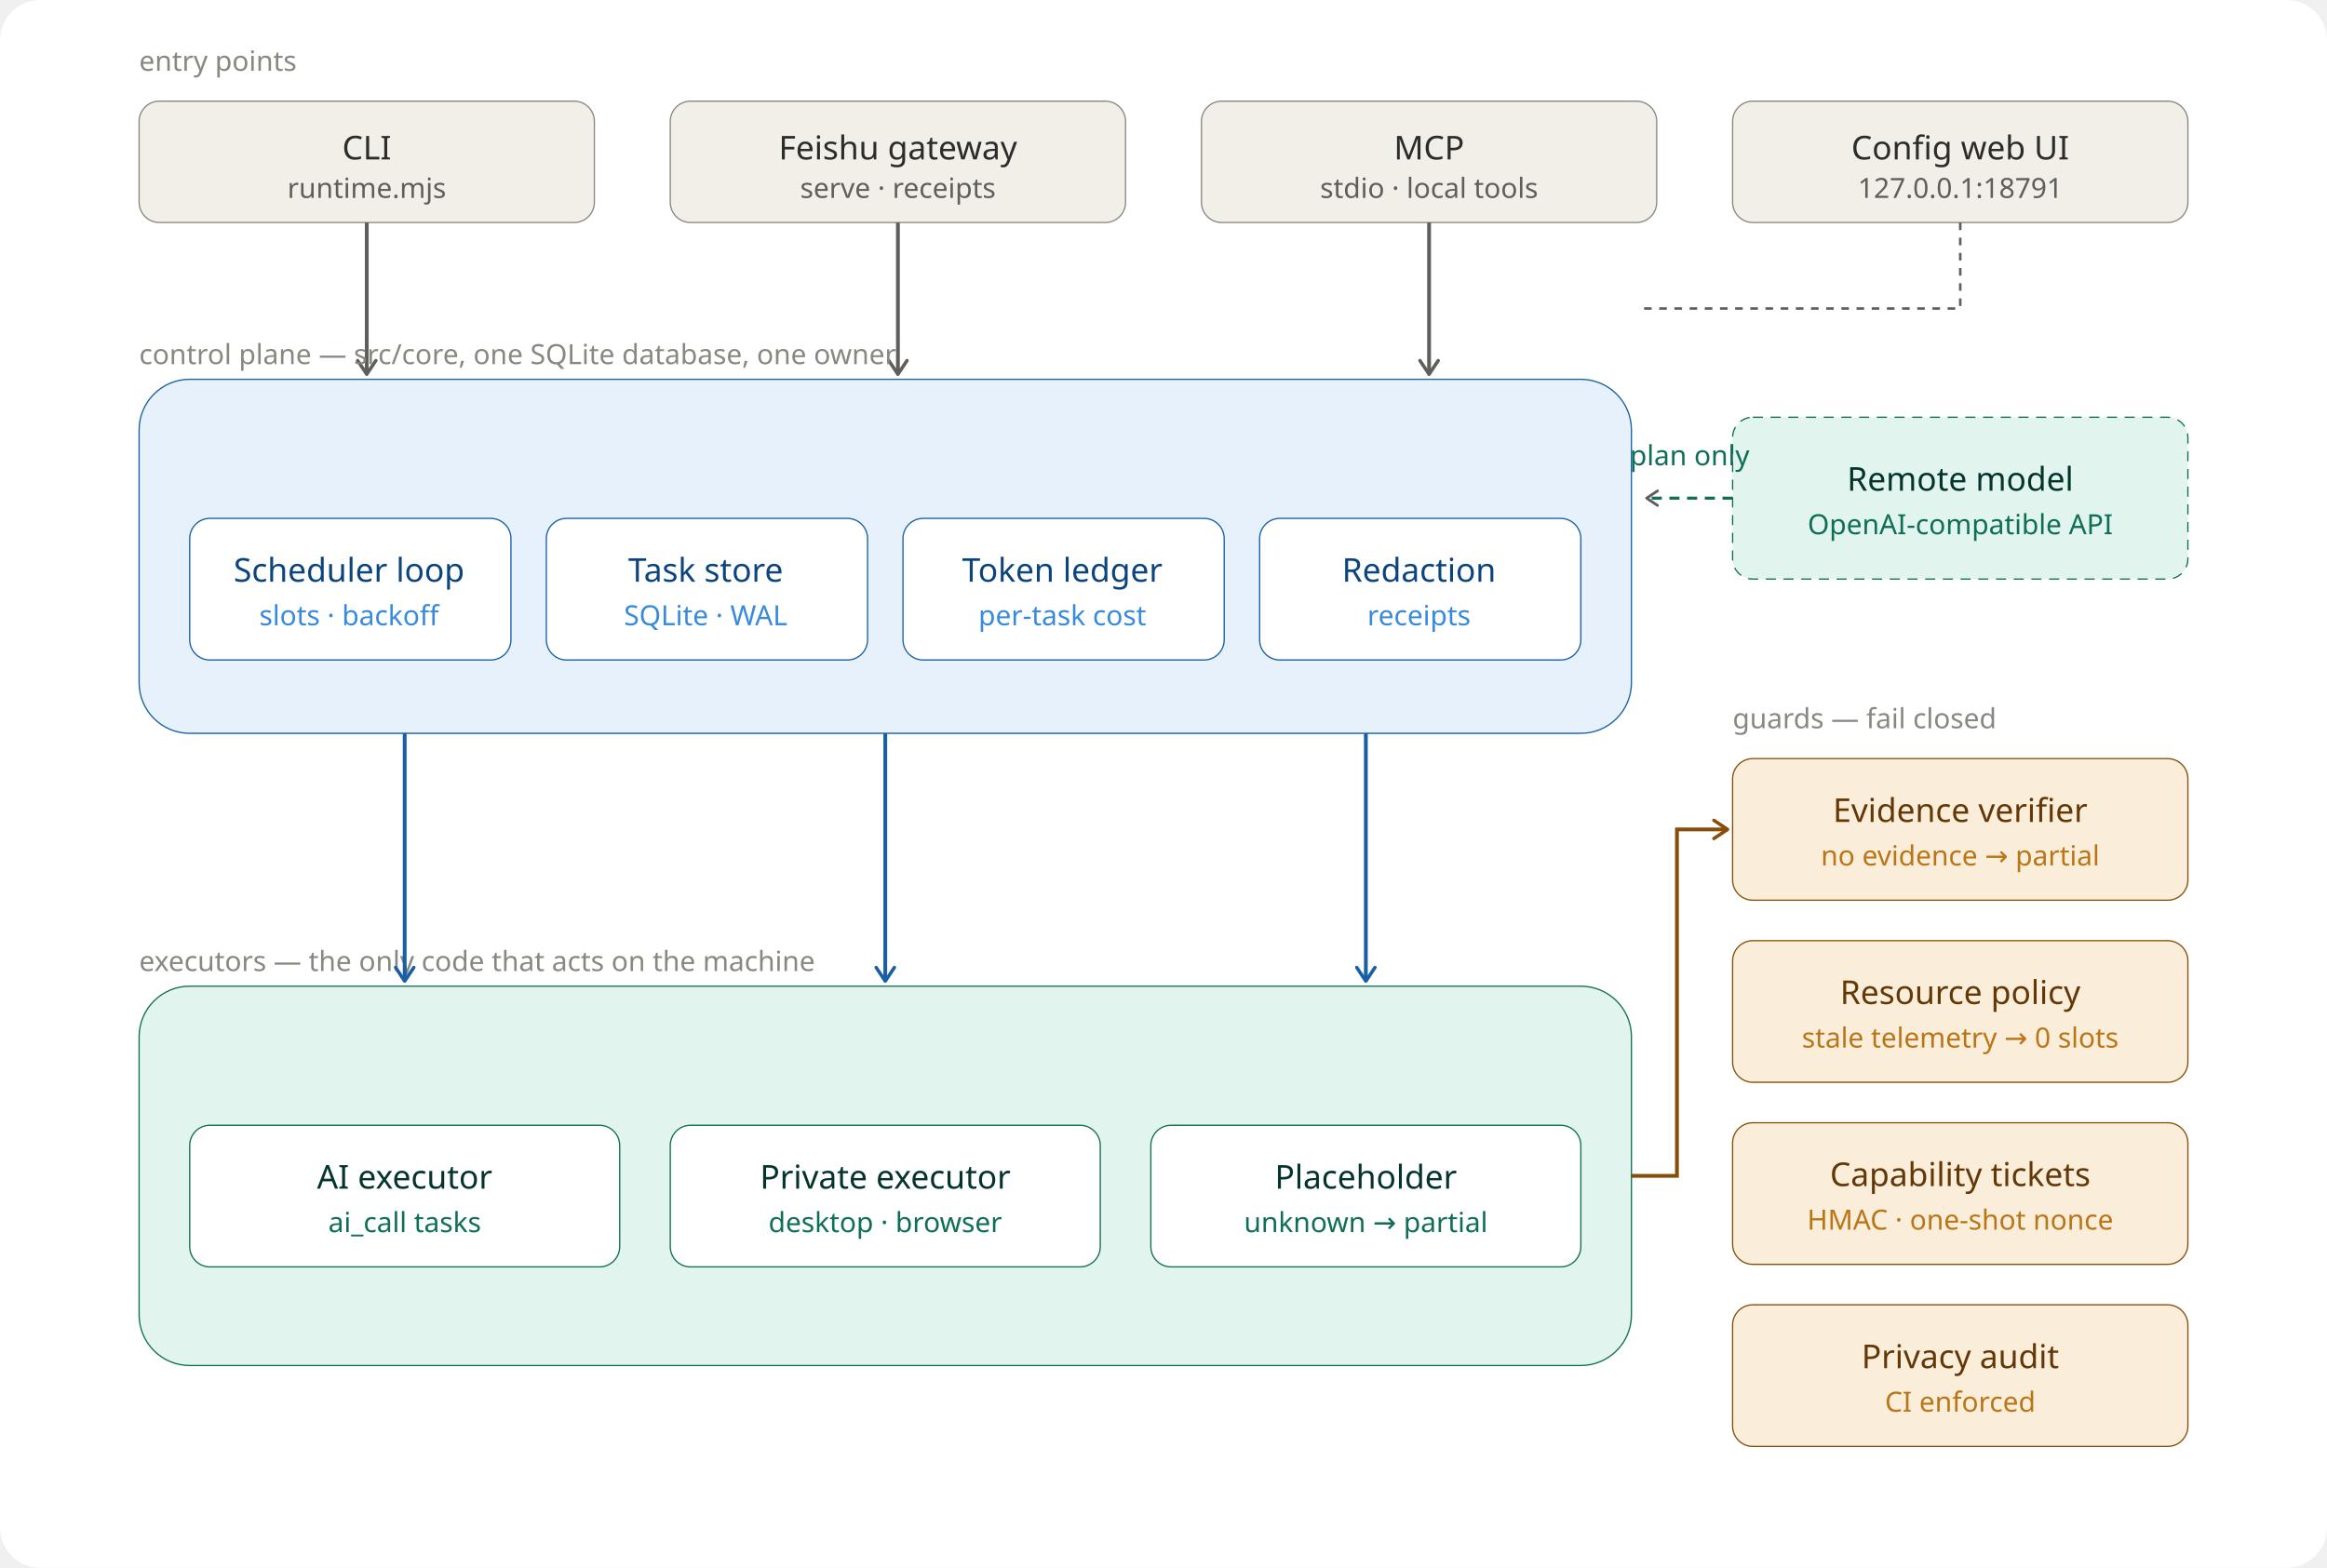
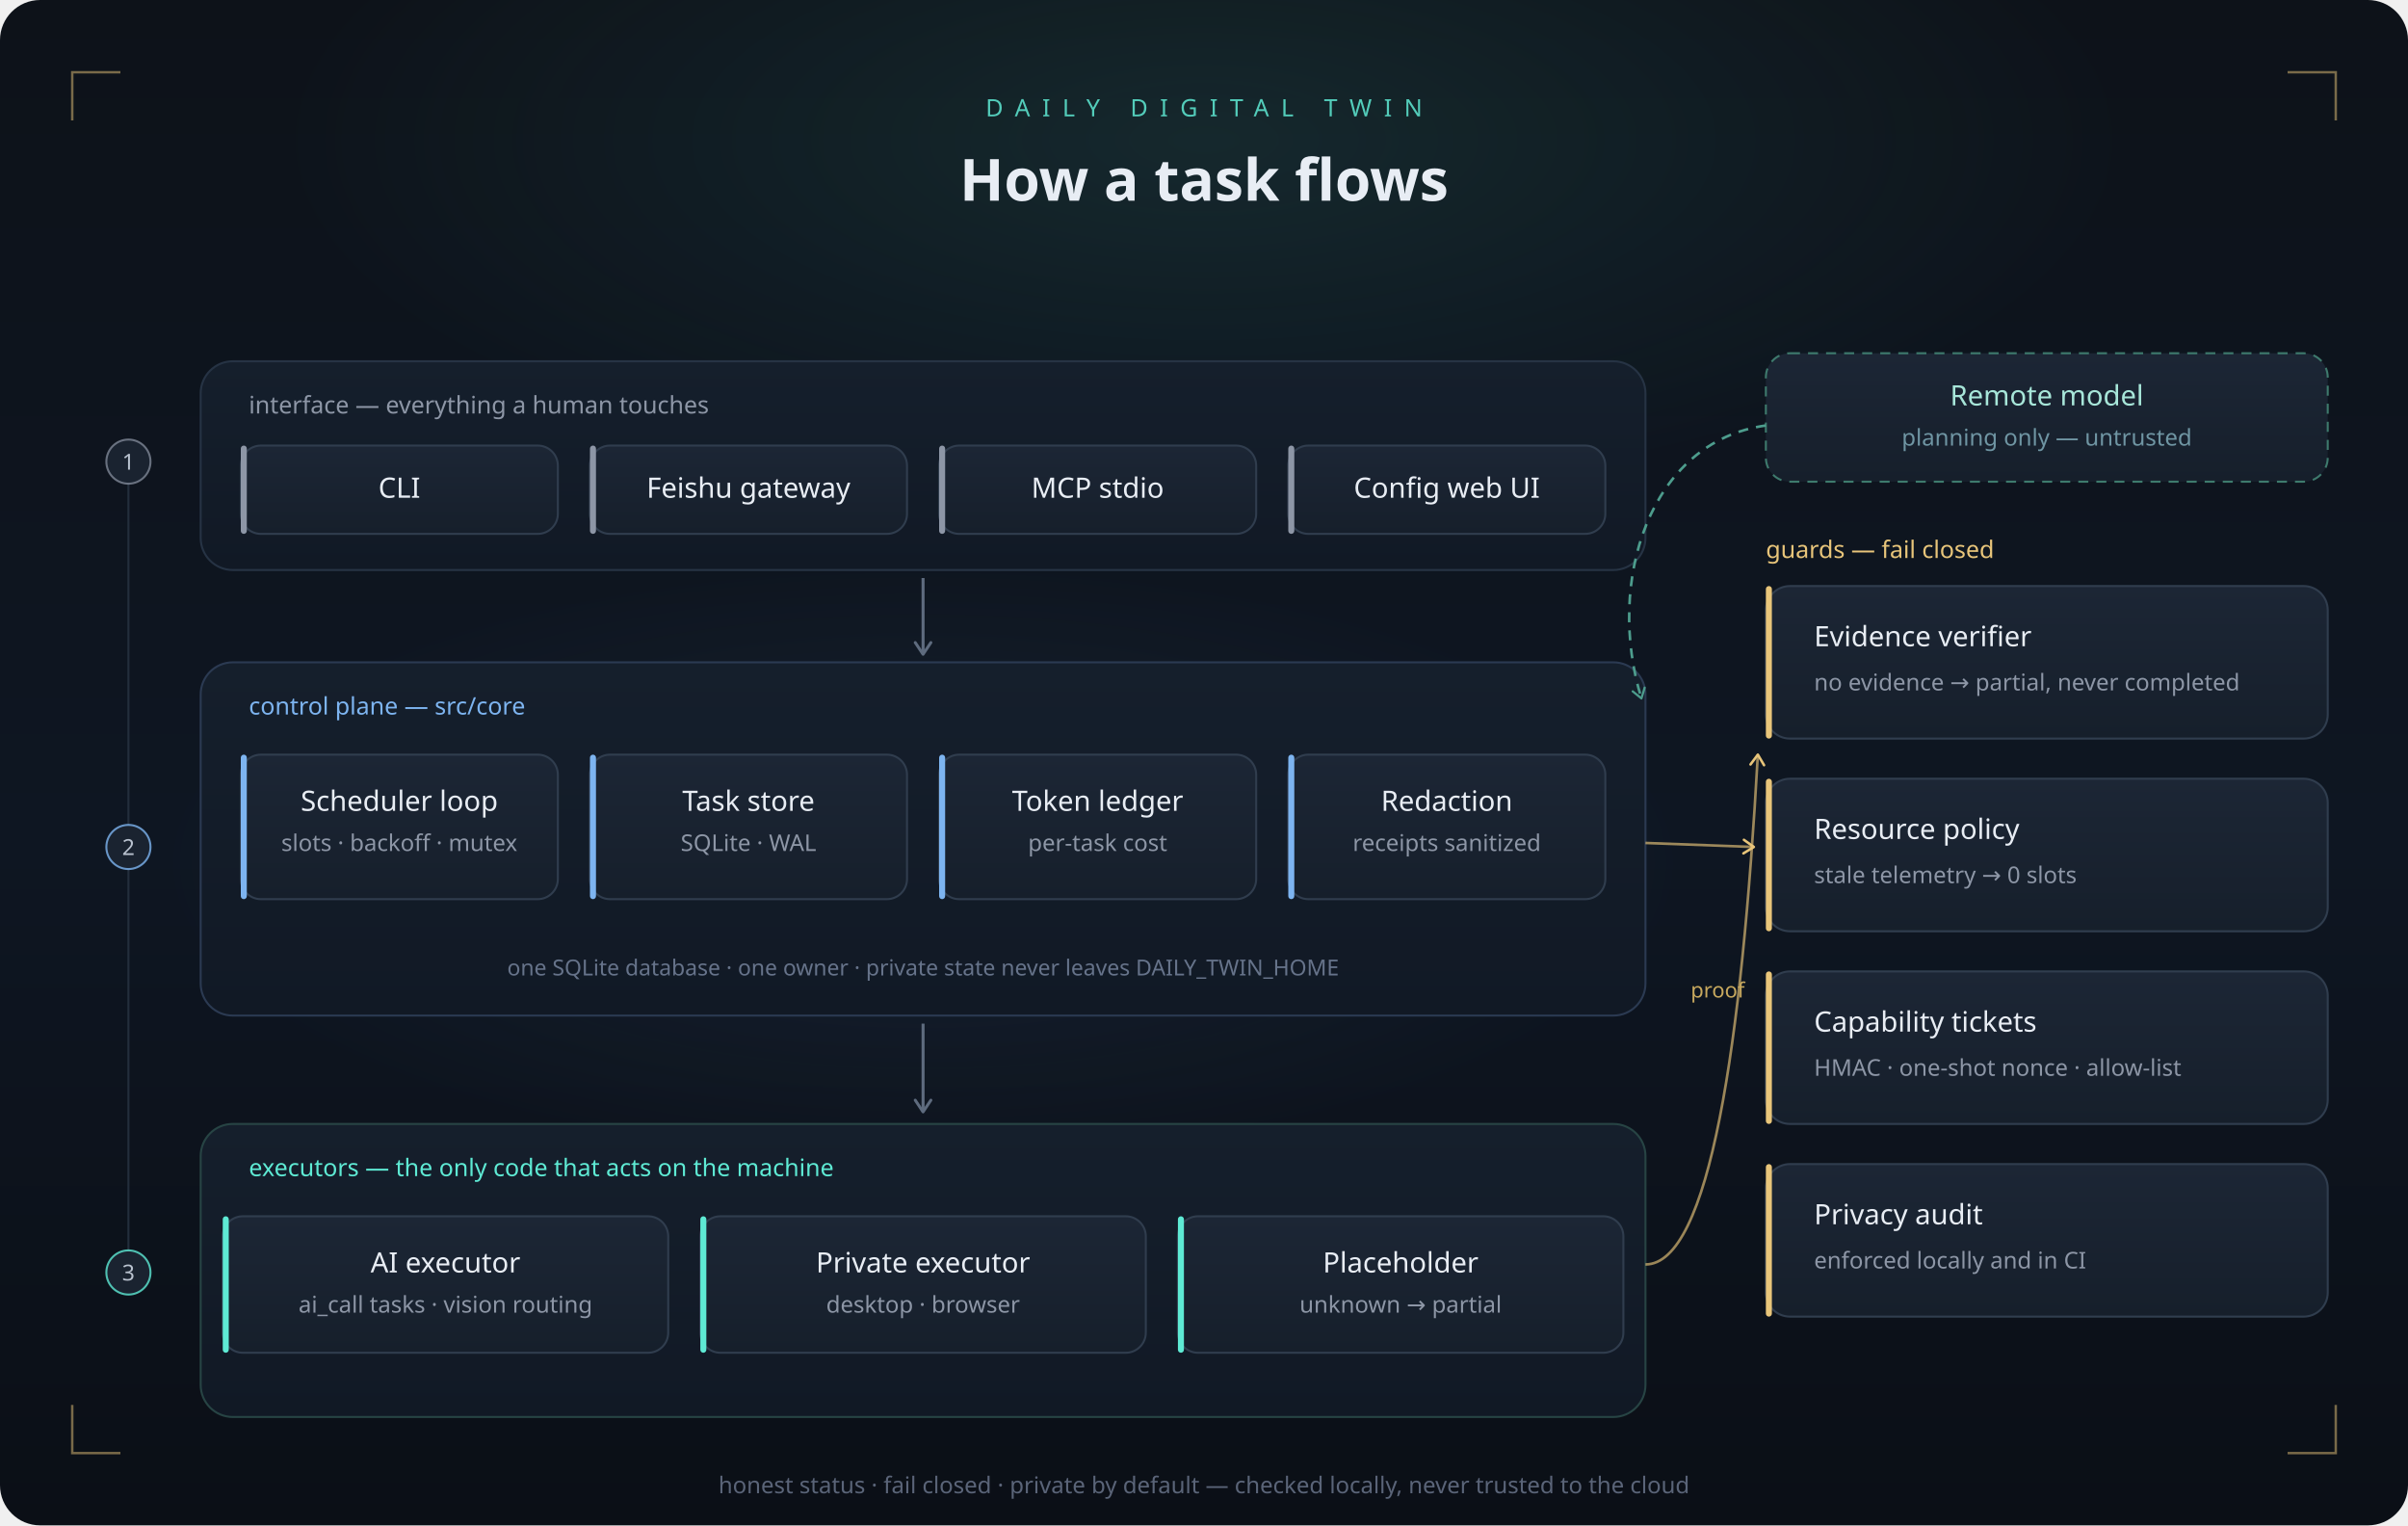
- <svg xmlns="http://www.w3.org/2000/svg" viewBox="0 0 920 620" width="920" role="img">
+ <svg xmlns="http://www.w3.org/2000/svg" viewBox="0 0 1200 760" width="1200" height="760" role="img" aria-labelledby="arcT arcD" font-family="PingFang SC, Microsoft YaHei, sans-serif">
  <defs>
-     <marker id="arrow" viewBox="0 0 10 10" refX="8" refY="5" markerWidth="6" markerHeight="6" orient="auto-start-reverse">
-       <path d="M2 1L8 5L2 9" fill="none" stroke="#5F5E5A" stroke-width="1.5" stroke-linecap="round" stroke-linejoin="round" />
+     <linearGradient id="bg" x1="0" y1="0" x2="0" y2="1">
+       <stop offset="0" stop-color="#0d1219" />
+       <stop offset="0.55" stop-color="#0e1622" />
+       <stop offset="1" stop-color="#0b0f16" />
+     </linearGradient>
+     <radialGradient id="glowTop" cx="0.5" cy="0.5" r="0.5">
+       <stop offset="0" stop-color="#5eead4" stop-opacity="0.10" />
+       <stop offset="1" stop-color="#5eead4" stop-opacity="0" />
+     </radialGradient>
+     <radialGradient id="glowBlue" cx="0.5" cy="0.5" r="0.5">
+       <stop offset="0" stop-color="#7db4f0" stop-opacity="0.08" />
+       <stop offset="1" stop-color="#7db4f0" stop-opacity="0" />
+     </radialGradient>
+     <linearGradient id="hairline" x1="0" y1="0" x2="1" y2="0">
+       <stop offset="0" stop-color="#5eead4" stop-opacity="0" />
+       <stop offset="0.5" stop-color="#5eead4" stop-opacity="0.75" />
+       <stop offset="1" stop-color="#5eead4" stop-opacity="0" />
+     </linearGradient>
+     <linearGradient id="band" x1="0" y1="0" x2="0" y2="1">
+       <stop offset="0" stop-color="#151f2c" />
+       <stop offset="1" stop-color="#111925" />
+     </linearGradient>
+     <linearGradient id="card" x1="0" y1="0" x2="0" y2="1">
+       <stop offset="0" stop-color="#1c2635" />
+       <stop offset="1" stop-color="#161f2b" />
+     </linearGradient>
+     <marker id="ah" viewBox="0 0 10 10" refX="8" refY="5" markerWidth="6.5" markerHeight="6.5" orient="auto-start-reverse">
+       <path d="M2 1L8 5L2 9" fill="none" stroke="#5e6b7e" stroke-width="1.5" stroke-linecap="round" stroke-linejoin="round" />
    </marker>
-     <marker id="arrowblue" viewBox="0 0 10 10" refX="8" refY="5" markerWidth="6" markerHeight="6" orient="auto-start-reverse">
-       <path d="M2 1L8 5L2 9" fill="none" stroke="#185FA5" stroke-width="1.5" stroke-linecap="round" stroke-linejoin="round" />
+     <marker id="ahAmber" viewBox="0 0 10 10" refX="8" refY="5" markerWidth="6.5" markerHeight="6.5" orient="auto-start-reverse">
+       <path d="M2 1L8 5L2 9" fill="none" stroke="#e8c57a" stroke-width="1.5" stroke-linecap="round" stroke-linejoin="round" />
    </marker>
-     <marker id="arrowamber" viewBox="0 0 10 10" refX="8" refY="5" markerWidth="6" markerHeight="6" orient="auto-start-reverse">
-       <path d="M2 1L8 5L2 9" fill="none" stroke="#854F0B" stroke-width="1.5" stroke-linecap="round" stroke-linejoin="round" />
+     <marker id="ahDashed" viewBox="0 0 10 10" refX="8" refY="5" markerWidth="6" markerHeight="6" orient="auto-start-reverse">
+       <path d="M2 1L8 5L2 9" fill="none" stroke="#4d9d8d" stroke-width="1.4" stroke-linecap="round" stroke-linejoin="round" />
    </marker>
  </defs>
-   <rect x="0" y="0" width="920" height="620" rx="16" fill="#ffffff" />
-   <style>
-     .t { font: 400 13px system-ui, 'Segoe UI', sans-serif; }
-     .ts { font: 400 11px system-ui, 'Segoe UI', sans-serif; }
-     .th { font: 500 13px system-ui, 'Segoe UI', sans-serif; }
-     .cap { font: 400 11px system-ui, 'Segoe UI', sans-serif; fill: #888780; }
-   </style>
-   <text class="cap" x="55" y="28" fill="#888780">entry points</text>
+   <rect width="1200" height="760" rx="20" fill="url(#bg)" />
+   <ellipse cx="600" cy="70" rx="460" ry="180" fill="url(#glowTop)" />
+   <ellipse cx="460" cy="430" rx="380" ry="150" fill="url(#glowBlue)" />
+   <g stroke="#e8c57a" stroke-opacity="0.5" stroke-width="1.2" fill="none">
+     <path d="M36 60V36h24" />
+     <path d="M1140 36h24v24" />
+     <path d="M36 700v24h24" />
+     <path d="M1140 724h24v-24" />
+   </g>
+   <text x="600" y="58" text-anchor="middle" font-size="12" fill="#5eead4" fill-opacity="0.85" letter-spacing="6">DAILY DIGITAL TWIN</text>
+   <text x="600" y="100" text-anchor="middle" font-size="29" font-weight="600" fill="#e8edf4">How a task flows</text>
+   <line x1="430" y1="124" x2="770" y2="124" stroke="url(#hairline)" stroke-width="1" />
+   <line x1="64" y1="230" x2="64" y2="640" stroke="#232e3c" stroke-width="1" />
+   <circle cx="64" cy="230" r="11" fill="#1a2330" stroke="#8d96a6" stroke-opacity="0.7" />
+   <text x="64" y="234" text-anchor="middle" font-size="11" fill="#b9c2cf">1</text>
+   <circle cx="64" cy="422" r="11" fill="#1a2330" stroke="#7db4f0" stroke-opacity="0.8" />
+   <text x="64" y="426" text-anchor="middle" font-size="11" fill="#b9c2cf">2</text>
+   <circle cx="64" cy="634" r="11" fill="#1a2330" stroke="#5eead4" stroke-opacity="0.8" />
+   <text x="64" y="638" text-anchor="middle" font-size="11" fill="#b9c2cf">3</text>
  <g>
-     <rect x="55" y="40" width="180" height="48" rx="8" fill="#F1EFE8" stroke="#888780" stroke-width="0.5" />
-     <text class="th" x="145" y="58" text-anchor="middle" dominant-baseline="central" fill="#2C2C2A">CLI</text>
-     <text class="ts" x="145" y="74" text-anchor="middle" dominant-baseline="central" fill="#5F5E5A">runtime.mjs</text>
-     <rect x="265" y="40" width="180" height="48" rx="8" fill="#F1EFE8" stroke="#888780" stroke-width="0.5" />
-     <text class="th" x="355" y="58" text-anchor="middle" dominant-baseline="central" fill="#2C2C2A">Feishu gateway</text>
-     <text class="ts" x="355" y="74" text-anchor="middle" dominant-baseline="central" fill="#5F5E5A">serve · receipts</text>
-     <rect x="475" y="40" width="180" height="48" rx="8" fill="#F1EFE8" stroke="#888780" stroke-width="0.5" />
-     <text class="th" x="565" y="58" text-anchor="middle" dominant-baseline="central" fill="#2C2C2A">MCP</text>
-     <text class="ts" x="565" y="74" text-anchor="middle" dominant-baseline="central" fill="#5F5E5A">stdio · local tools</text>
-     <rect x="685" y="40" width="180" height="48" rx="8" fill="#F1EFE8" stroke="#888780" stroke-width="0.5" />
-     <text class="th" x="775" y="58" text-anchor="middle" dominant-baseline="central" fill="#2C2C2A">Config web UI</text>
-     <text class="ts" x="775" y="74" text-anchor="middle" dominant-baseline="central" fill="#5F5E5A">127.0.0.1:18791</text>
+     <rect x="100" y="180" width="720" height="104" rx="16" fill="url(#band)" stroke="#263344" />
+     <text x="124" y="206" font-size="12" fill="#8d96a6">interface — everything a human touches</text>
+     <g>
+       <rect x="120" y="222" width="158" height="44" rx="10" fill="url(#card)" stroke="#303d4e" />
+       <rect x="120" y="222" width="3" height="44" rx="1.5" fill="#8d96a6" />
+       <text x="199" y="248" text-anchor="middle" font-size="14" fill="#e8edf4">CLI</text>
+       <rect x="294" y="222" width="158" height="44" rx="10" fill="url(#card)" stroke="#303d4e" />
+       <rect x="294" y="222" width="3" height="44" rx="1.5" fill="#8d96a6" />
+       <text x="373" y="248" text-anchor="middle" font-size="14" fill="#e8edf4">Feishu gateway</text>
+       <rect x="468" y="222" width="158" height="44" rx="10" fill="url(#card)" stroke="#303d4e" />
+       <rect x="468" y="222" width="3" height="44" rx="1.5" fill="#8d96a6" />
+       <text x="547" y="248" text-anchor="middle" font-size="14" fill="#e8edf4">MCP stdio</text>
+       <rect x="642" y="222" width="158" height="44" rx="10" fill="url(#card)" stroke="#303d4e" />
+       <rect x="642" y="222" width="3" height="44" rx="1.5" fill="#8d96a6" />
+       <text x="721" y="248" text-anchor="middle" font-size="14" fill="#e8edf4">Config web UI</text>
+     </g>
  </g>
-   <path d="M145 88 L145 148" fill="none" stroke="#5F5E5A" stroke-width="1.5" marker-end="url(#arrow)" />
-   <path d="M355 88 L355 148" fill="none" stroke="#5F5E5A" stroke-width="1.5" marker-end="url(#arrow)" />
-   <path d="M565 88 L565 148" fill="none" stroke="#5F5E5A" stroke-width="1.5" marker-end="url(#arrow)" />
-   <path d="M775 88 L775 122 L649 122" fill="none" stroke="#5F5E5A" stroke-width="1" stroke-dasharray="3 3" />
-   <text class="cap" x="55" y="144" fill="#5F5E5A">control plane — src/core, one SQLite database, one owner</text>
+   <path d="M460 288 C 460 304, 460 314, 460 326" fill="none" stroke="#5e6b7e" stroke-width="1.5" marker-end="url(#ah)" />
  <g>
-     <rect x="55" y="150" width="590" height="140" rx="20" fill="#E6F1FB" stroke="#185FA5" stroke-width="0.5" />
-     <rect x="75" y="205" width="127" height="56" rx="8" fill="#ffffff" stroke="#185FA5" stroke-width="0.5" />
-     <text class="th" x="138" y="225" text-anchor="middle" dominant-baseline="central" fill="#0C447C">Scheduler loop</text>
-     <text class="ts" x="138" y="243" text-anchor="middle" dominant-baseline="central" fill="#378ADD">slots · backoff</text>
-     <rect x="216" y="205" width="127" height="56" rx="8" fill="#ffffff" stroke="#185FA5" stroke-width="0.5" />
-     <text class="th" x="279" y="225" text-anchor="middle" dominant-baseline="central" fill="#0C447C">Task store</text>
-     <text class="ts" x="279" y="243" text-anchor="middle" dominant-baseline="central" fill="#378ADD">SQLite · WAL</text>
-     <rect x="357" y="205" width="127" height="56" rx="8" fill="#ffffff" stroke="#185FA5" stroke-width="0.5" />
-     <text class="th" x="420" y="225" text-anchor="middle" dominant-baseline="central" fill="#0C447C">Token ledger</text>
-     <text class="ts" x="420" y="243" text-anchor="middle" dominant-baseline="central" fill="#378ADD">per-task cost</text>
-     <rect x="498" y="205" width="127" height="56" rx="8" fill="#ffffff" stroke="#185FA5" stroke-width="0.5" />
-     <text class="th" x="561" y="225" text-anchor="middle" dominant-baseline="central" fill="#0C447C">Redaction</text>
-     <text class="ts" x="561" y="243" text-anchor="middle" dominant-baseline="central" fill="#378ADD">receipts</text>
+     <rect x="100" y="330" width="720" height="176" rx="16" fill="url(#band)" stroke="#2b3a52" />
+     <text x="124" y="356" font-size="12" fill="#7db4f0">control plane — src/core</text>
+     <g>
+       <rect x="120" y="376" width="158" height="72" rx="10" fill="url(#card)" stroke="#303d4e" />
+       <rect x="120" y="376" width="3" height="72" rx="1.5" fill="#7db4f0" />
+       <text x="199" y="404" text-anchor="middle" font-size="14" fill="#e8edf4">Scheduler loop</text>
+       <text x="199" y="424" text-anchor="middle" font-size="11.5" fill="#8d96a6">slots · backoff · mutex</text>
+       <rect x="294" y="376" width="158" height="72" rx="10" fill="url(#card)" stroke="#303d4e" />
+       <rect x="294" y="376" width="3" height="72" rx="1.5" fill="#7db4f0" />
+       <text x="373" y="404" text-anchor="middle" font-size="14" fill="#e8edf4">Task store</text>
+       <text x="373" y="424" text-anchor="middle" font-size="11.5" fill="#8d96a6">SQLite · WAL</text>
+       <rect x="468" y="376" width="158" height="72" rx="10" fill="url(#card)" stroke="#303d4e" />
+       <rect x="468" y="376" width="3" height="72" rx="1.5" fill="#7db4f0" />
+       <text x="547" y="404" text-anchor="middle" font-size="14" fill="#e8edf4">Token ledger</text>
+       <text x="547" y="424" text-anchor="middle" font-size="11.5" fill="#8d96a6">per-task cost</text>
+       <rect x="642" y="376" width="158" height="72" rx="10" fill="url(#card)" stroke="#303d4e" />
+       <rect x="642" y="376" width="3" height="72" rx="1.5" fill="#7db4f0" />
+       <text x="721" y="404" text-anchor="middle" font-size="14" fill="#e8edf4">Redaction</text>
+       <text x="721" y="424" text-anchor="middle" font-size="11.5" fill="#8d96a6">receipts sanitized</text>
+     </g>
+     <text x="460" y="486" text-anchor="middle" font-size="11" fill="#66738a">one SQLite database · one owner · private state never leaves DAILY_TWIN_HOME</text>
+   </g>
+   <path d="M460 510 C 460 526, 460 538, 460 554" fill="none" stroke="#5e6b7e" stroke-width="1.5" marker-end="url(#ah)" />
+   <g>
+     <rect x="100" y="560" width="720" height="146" rx="16" fill="url(#band)" stroke="#274444" />
+     <text x="124" y="586" font-size="12" fill="#5eead4">executors — the only code that acts on the machine</text>
+     <g>
+       <rect x="111" y="606" width="222" height="68" rx="10" fill="url(#card)" stroke="#303d4e" />
+       <rect x="111" y="606" width="3" height="68" rx="1.5" fill="#5eead4" />
+       <text x="222" y="634" text-anchor="middle" font-size="14" fill="#e8edf4">AI executor</text>
+       <text x="222" y="654" text-anchor="middle" font-size="11.5" fill="#8d96a6">ai_call tasks · vision routing</text>
+       <rect x="349" y="606" width="222" height="68" rx="10" fill="url(#card)" stroke="#303d4e" />
+       <rect x="349" y="606" width="3" height="68" rx="1.5" fill="#5eead4" />
+       <text x="460" y="634" text-anchor="middle" font-size="14" fill="#e8edf4">Private executor</text>
+       <text x="460" y="654" text-anchor="middle" font-size="11.5" fill="#8d96a6">desktop · browser</text>
+       <rect x="587" y="606" width="222" height="68" rx="10" fill="url(#card)" stroke="#303d4e" />
+       <rect x="587" y="606" width="3" height="68" rx="1.5" fill="#5eead4" />
+       <text x="698" y="634" text-anchor="middle" font-size="14" fill="#e8edf4">Placeholder</text>
+       <text x="698" y="654" text-anchor="middle" font-size="11.5" fill="#8d96a6">unknown → partial</text>
+     </g>
  </g>
  <g>
-     <rect x="685" y="165" width="180" height="64" rx="8" fill="#E1F5EE" stroke="#0F6E56" stroke-width="0.5" stroke-dasharray="4 3" />
-     <text class="th" x="775" y="189" text-anchor="middle" dominant-baseline="central" fill="#04342C">Remote model</text>
-     <text class="ts" x="775" y="207" text-anchor="middle" dominant-baseline="central" fill="#0F6E56">OpenAI-compatible API</text>
+     <rect x="880" y="176" width="280" height="64" rx="12" fill="url(#card)" stroke="#3e7a6d" stroke-dasharray="5 4" />
+     <text x="1020" y="202" text-anchor="middle" font-size="14" fill="#a7e6d9">Remote model</text>
+     <text x="1020" y="222" text-anchor="middle" font-size="11.5" fill="#6f95a3">planning only — untrusted</text>
  </g>
-   <path d="M685 197 L651 197" fill="none" stroke="#0F6E56" stroke-width="1.2" stroke-dasharray="4 3" marker-end="url(#arrow)" />
-   <text class="ts" x="668" y="184" text-anchor="middle" fill="#0F6E56">plan only</text>
-   <text class="cap" x="55" y="384" fill="#0F6E56">executors — the only code that acts on the machine</text>
+   <path d="M880 212 C 822 220, 800 290, 818 348" fill="none" stroke="#4d9d8d" stroke-width="1.3" stroke-dasharray="5 4" marker-end="url(#ahDashed)" />
+   <text x="880" y="278" font-size="12" fill="#e8c57a">guards — fail closed</text>
  <g>
-     <rect x="55" y="390" width="590" height="150" rx="20" fill="#E1F5EE" stroke="#0F6E56" stroke-width="0.5" />
-     <rect x="75" y="445" width="170" height="56" rx="8" fill="#ffffff" stroke="#0F6E56" stroke-width="0.5" />
-     <text class="th" x="160" y="465" text-anchor="middle" dominant-baseline="central" fill="#04342C">AI executor</text>
-     <text class="ts" x="160" y="483" text-anchor="middle" dominant-baseline="central" fill="#0F6E56">ai_call tasks</text>
-     <rect x="265" y="445" width="170" height="56" rx="8" fill="#ffffff" stroke="#0F6E56" stroke-width="0.5" />
-     <text class="th" x="350" y="465" text-anchor="middle" dominant-baseline="central" fill="#04342C">Private executor</text>
-     <text class="ts" x="350" y="483" text-anchor="middle" dominant-baseline="central" fill="#0F6E56">desktop · browser</text>
-     <rect x="455" y="445" width="170" height="56" rx="8" fill="#ffffff" stroke="#0F6E56" stroke-width="0.5" />
-     <text class="th" x="540" y="465" text-anchor="middle" dominant-baseline="central" fill="#04342C">Placeholder</text>
-     <text class="ts" x="540" y="483" text-anchor="middle" dominant-baseline="central" fill="#0F6E56">unknown → partial</text>
+     <rect x="880" y="292" width="280" height="76" rx="12" fill="url(#card)" stroke="#303d4e" />
+     <rect x="880" y="292" width="3" height="76" rx="1.5" fill="#e8c57a" />
+     <text x="904" y="322" font-size="14" fill="#e8edf4">Evidence verifier</text>
+     <text x="904" y="344" font-size="11.5" fill="#8d96a6">no evidence → partial, never completed</text>
+     <rect x="880" y="388" width="280" height="76" rx="12" fill="url(#card)" stroke="#303d4e" />
+     <rect x="880" y="388" width="3" height="76" rx="1.5" fill="#e8c57a" />
+     <text x="904" y="418" font-size="14" fill="#e8edf4">Resource policy</text>
+     <text x="904" y="440" font-size="11.5" fill="#8d96a6">stale telemetry → 0 slots</text>
+     <rect x="880" y="484" width="280" height="76" rx="12" fill="url(#card)" stroke="#303d4e" />
+     <rect x="880" y="484" width="3" height="76" rx="1.5" fill="#e8c57a" />
+     <text x="904" y="514" font-size="14" fill="#e8edf4">Capability tickets</text>
+     <text x="904" y="536" font-size="11.5" fill="#8d96a6">HMAC · one-shot nonce · allow-list</text>
+     <rect x="880" y="580" width="280" height="76" rx="12" fill="url(#card)" stroke="#303d4e" />
+     <rect x="880" y="580" width="3" height="76" rx="1.5" fill="#e8c57a" />
+     <text x="904" y="610" font-size="14" fill="#e8edf4">Privacy audit</text>
+     <text x="904" y="632" font-size="11.5" fill="#8d96a6">enforced locally and in CI</text>
  </g>
-   <path d="M160 290 L160 388" fill="none" stroke="#185FA5" stroke-width="1.5" marker-end="url(#arrowblue)" />
-   <path d="M350 290 L350 388" fill="none" stroke="#185FA5" stroke-width="1.5" marker-end="url(#arrowblue)" />
-   <path d="M540 290 L540 388" fill="none" stroke="#185FA5" stroke-width="1.5" marker-end="url(#arrowblue)" />
-   <text class="cap" x="685" y="288" fill="#854F0B">guards — fail closed</text>
-   <g>
-     <rect x="685" y="300" width="180" height="56" rx="8" fill="#FAEEDA" stroke="#854F0B" stroke-width="0.5" />
-     <text class="th" x="775" y="320" text-anchor="middle" dominant-baseline="central" fill="#633806">Evidence verifier</text>
-     <text class="ts" x="775" y="338" text-anchor="middle" dominant-baseline="central" fill="#BA7517">no evidence → partial</text>
-     <rect x="685" y="372" width="180" height="56" rx="8" fill="#FAEEDA" stroke="#854F0B" stroke-width="0.5" />
-     <text class="th" x="775" y="392" text-anchor="middle" dominant-baseline="central" fill="#633806">Resource policy</text>
-     <text class="ts" x="775" y="410" text-anchor="middle" dominant-baseline="central" fill="#BA7517">stale telemetry → 0 slots</text>
-     <rect x="685" y="444" width="180" height="56" rx="8" fill="#FAEEDA" stroke="#854F0B" stroke-width="0.5" />
-     <text class="th" x="775" y="464" text-anchor="middle" dominant-baseline="central" fill="#633806">Capability tickets</text>
-     <text class="ts" x="775" y="482" text-anchor="middle" dominant-baseline="central" fill="#BA7517">HMAC · one-shot nonce</text>
-     <rect x="685" y="516" width="180" height="56" rx="8" fill="#FAEEDA" stroke="#854F0B" stroke-width="0.5" />
-     <text class="th" x="775" y="536" text-anchor="middle" dominant-baseline="central" fill="#633806">Privacy audit</text>
-     <text class="ts" x="775" y="554" text-anchor="middle" dominant-baseline="central" fill="#BA7517">CI enforced</text>
-   </g>
-   <path d="M645 465 L663 465 L663 328 L683 328" fill="none" stroke="#854F0B" stroke-width="1.5" marker-end="url(#arrowamber)" />
+   <path d="M820 420 L874 422" fill="none" stroke="#e8c57a" stroke-opacity="0.65" stroke-width="1.3" marker-end="url(#ahAmber)" />
+   <path d="M820 630 C 852 630, 868 520, 876 376" fill="none" stroke="#e8c57a" stroke-opacity="0.65" stroke-width="1.3" marker-end="url(#ahAmber)" />
+   <text x="856" y="497" text-anchor="middle" font-size="10.5" fill="#c8a95e">proof</text>
+   <text x="600" y="744" text-anchor="middle" font-size="11.5" fill="#5a6478">honest status · fail closed · private by default — checked locally, never trusted to the cloud</text>
</svg>
